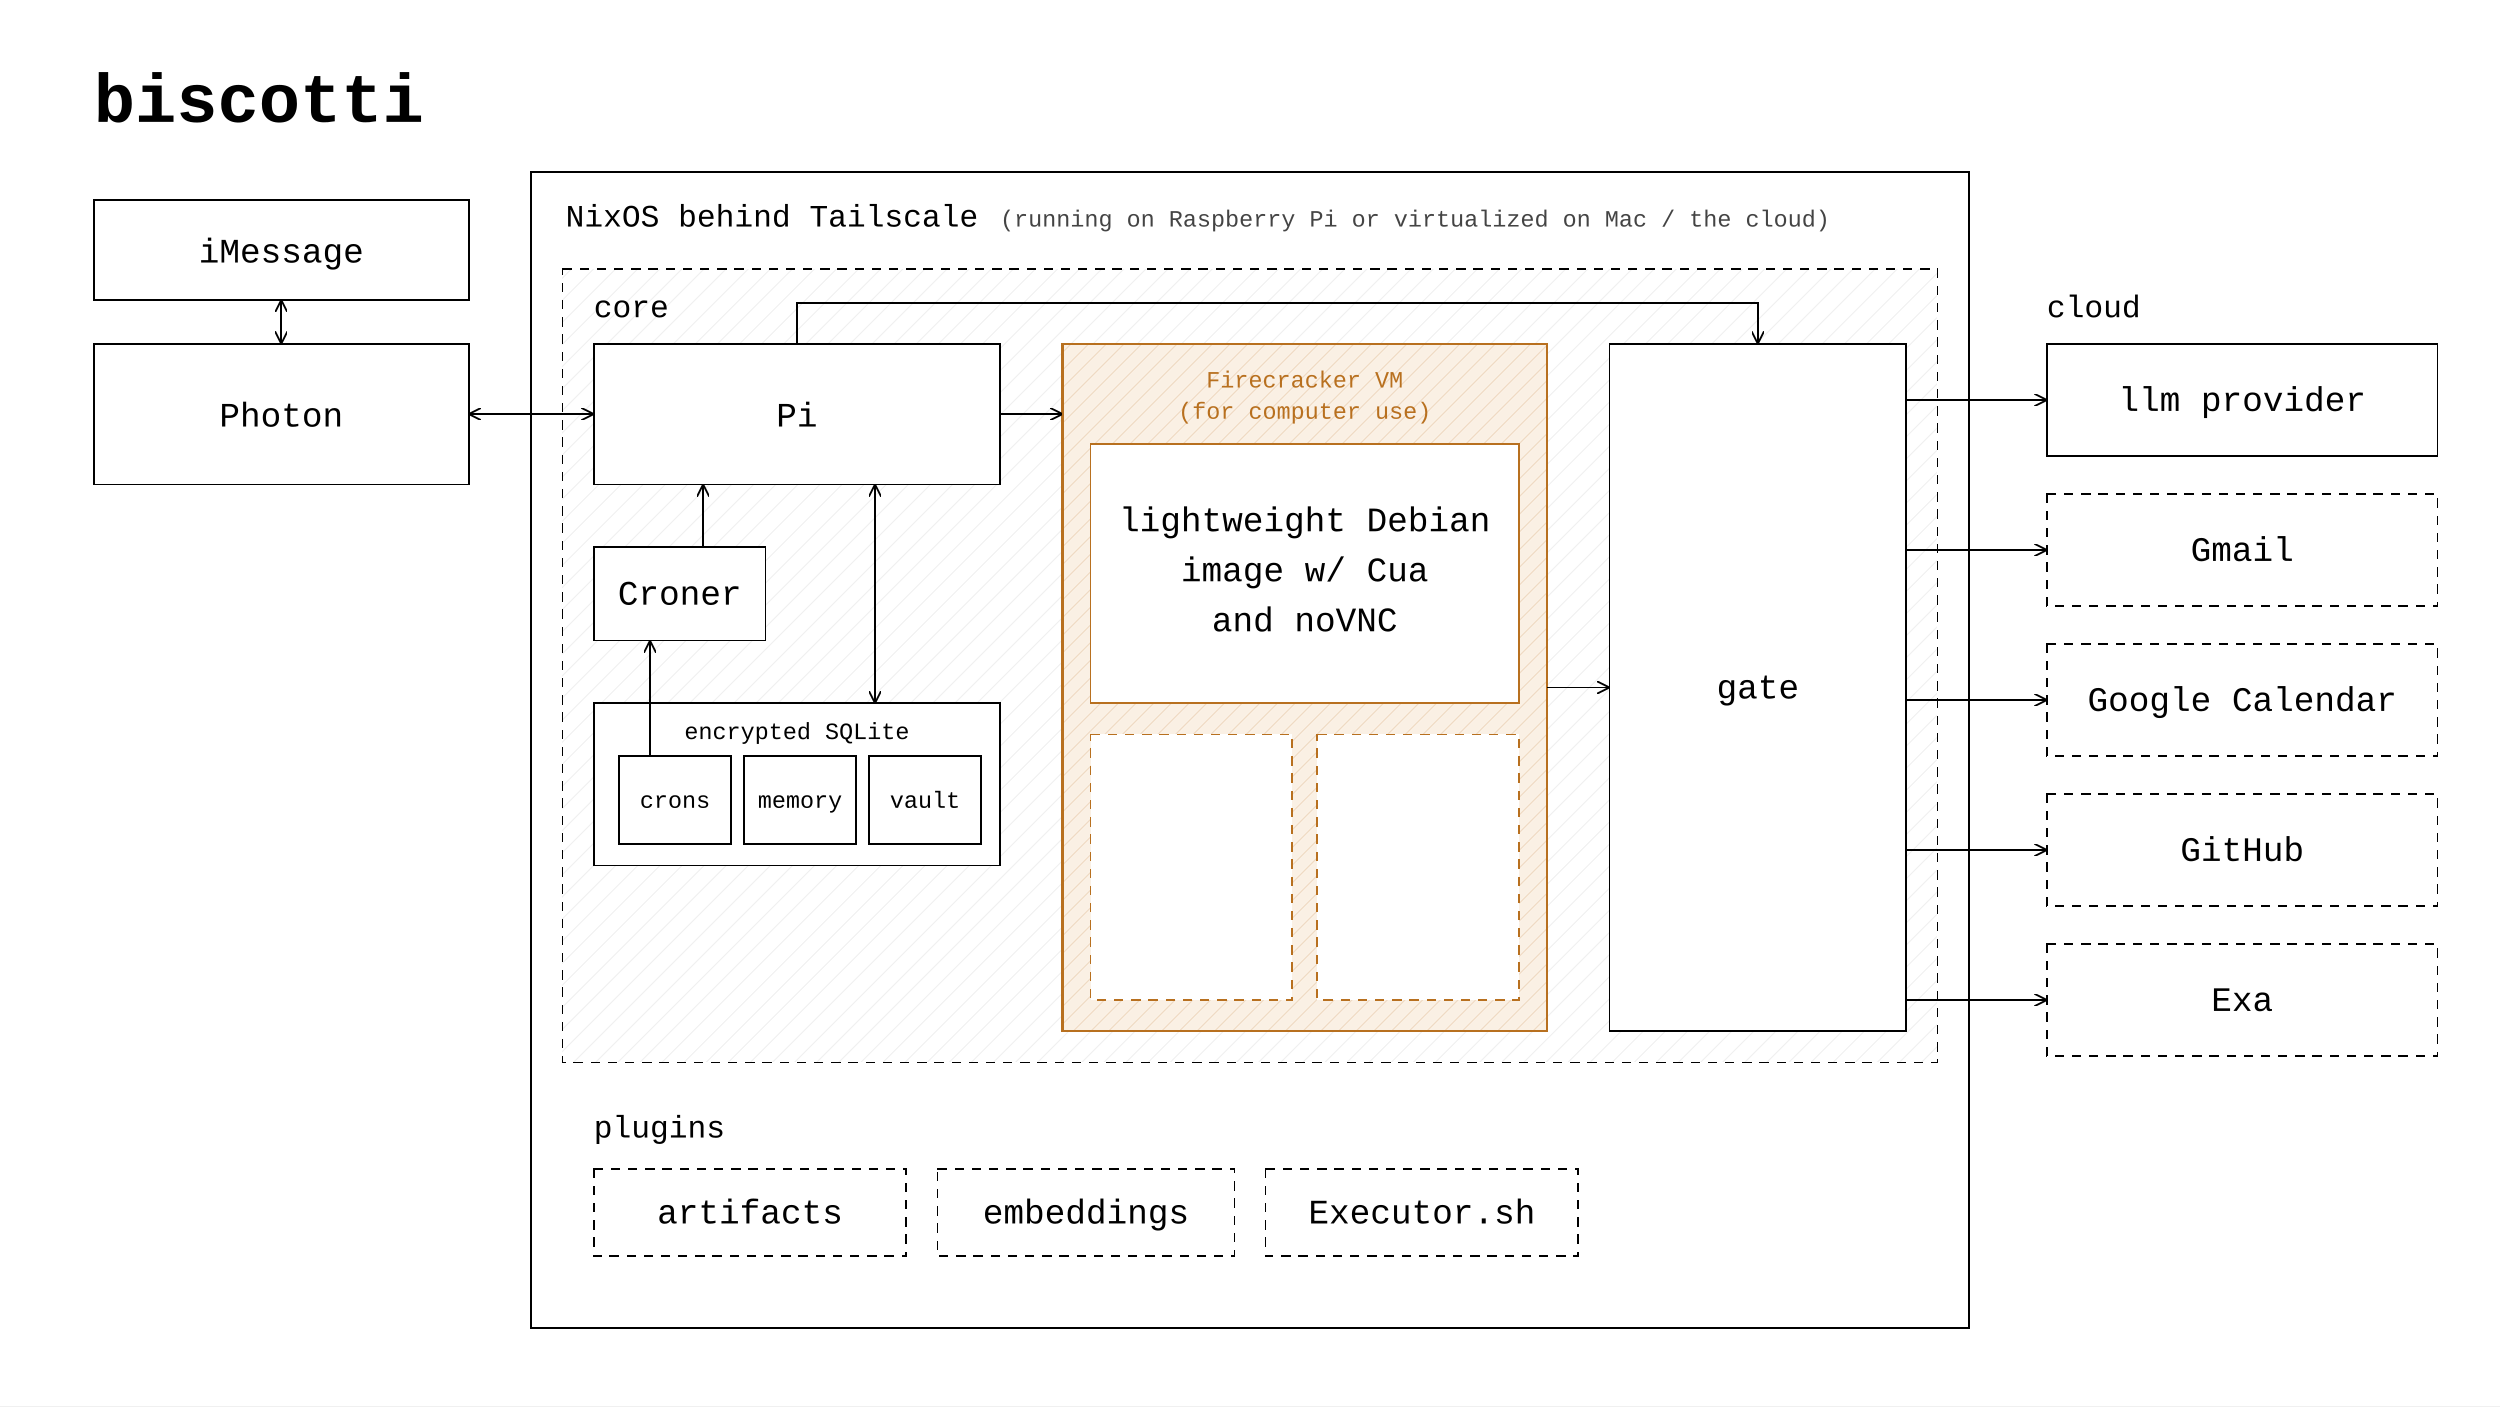
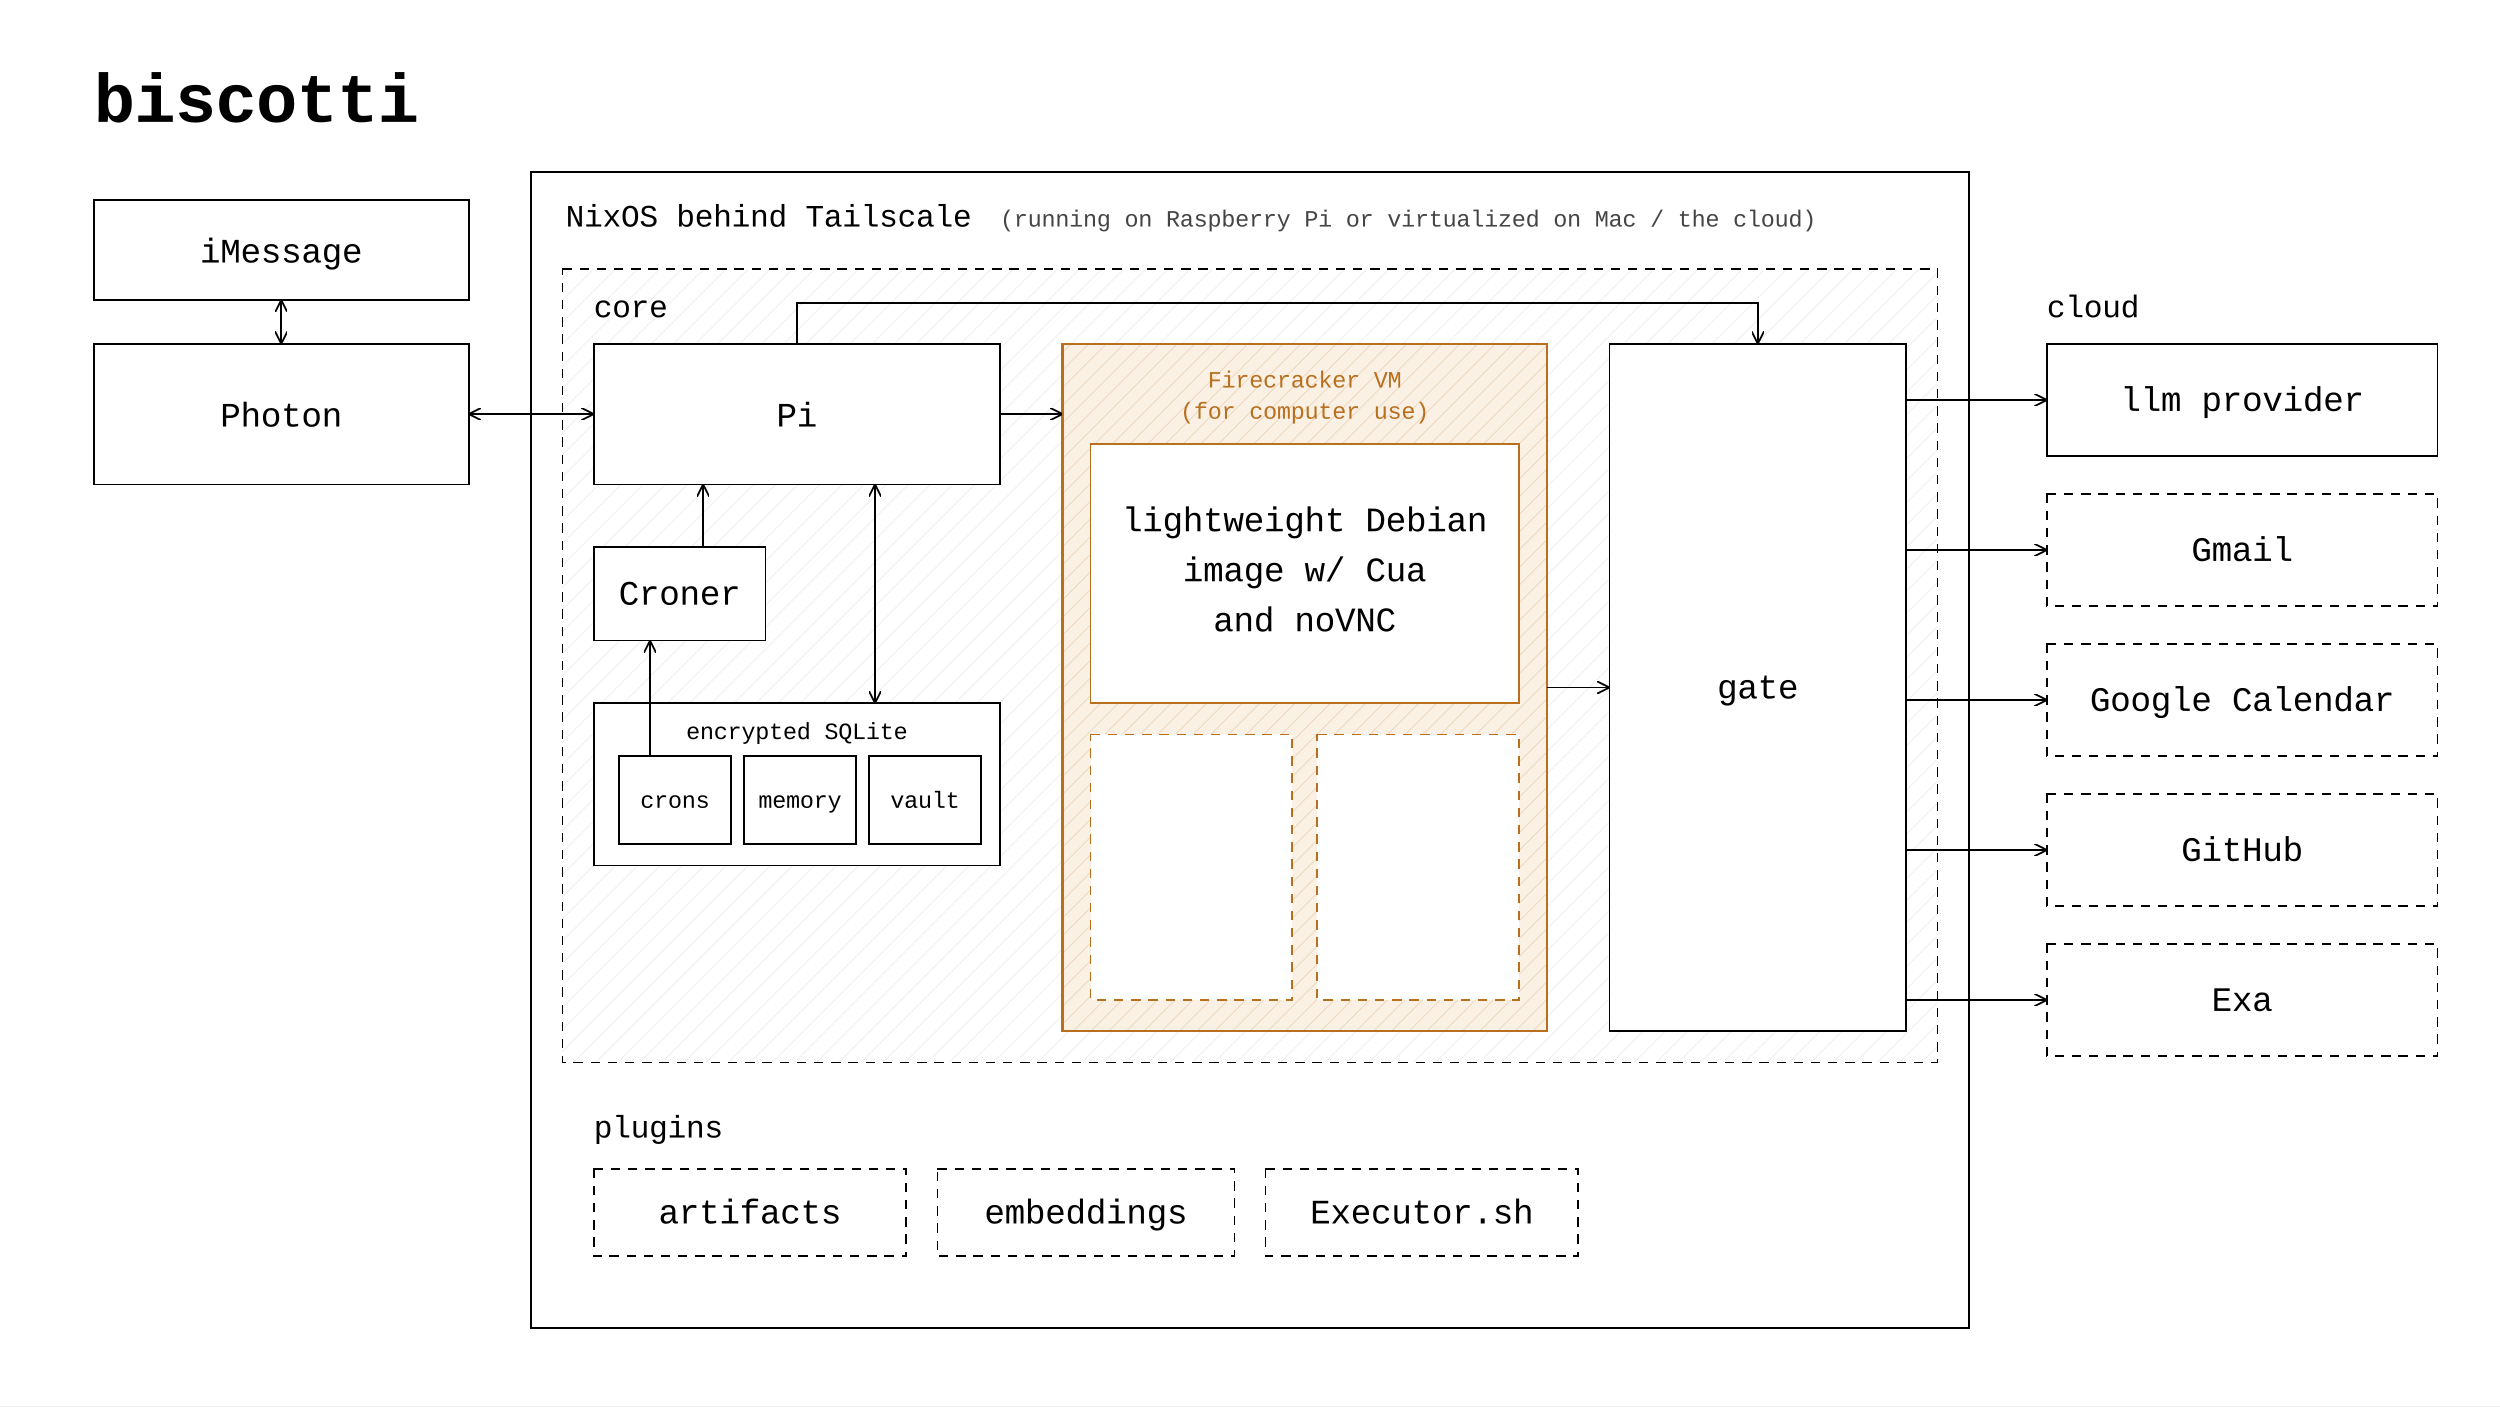
<svg xmlns="http://www.w3.org/2000/svg" viewBox="0 0 1600 900" width="1600" height="900">
  <style>
-     text { font-family: ui-monospace, SFMono-Regular, Menlo, Monaco, Consolas, "Liberation Mono", "Courier New", monospace; fill: #000; }
+     text { font-family: ui-monospace, SFMono-Regular, Menlo, Monaco, Consolas, "Liberation Mono", "Courier New", monospace; letter-spacing: -0.01em; fill: #000; }
    .l { font-size: 22px; text-anchor: middle; }
    .s { font-size: 15px; text-anchor: middle; }
    .h { font-size: 20px; }
    .n { font-size: 15px; fill: #444; }
    rect, path { fill: none; stroke: #000; stroke-width: 1; shape-rendering: crispEdges; }
    rect.b { fill: #fff; }
    .vm { stroke: #b8701f; }
    .fc { fill: #b8701f; }
    .d { stroke-dasharray: 6 5; }
    .w { stroke-width: 1.5; }
  </style>
  <defs>
    <marker id="a" viewBox="0 0 10 10" refX="10" refY="5" markerWidth="8" markerHeight="8" orient="auto-start-reverse">
      <path d="M0 0L10 5L0 10" style="stroke-width: 1.5; shape-rendering: auto" />
    </marker>
    <pattern id="hatch" width="10" height="10" patternUnits="userSpaceOnUse" patternTransform="rotate(45)">
      <path d="M0 0V10" style="stroke: #000; stroke-opacity: 0.08; shape-rendering: auto" />
    </pattern>
    <pattern id="fchatch" width="8" height="8" patternUnits="userSpaceOnUse" patternTransform="rotate(45)">
      <rect width="8" height="8" style="fill: #faf0e4; stroke: none" />
      <path d="M0 0V8" style="stroke: #b8701f; stroke-opacity: 0.22; shape-rendering: auto" />
    </pattern>
  </defs>
  <rect x="0" y="0" width="1600" height="900" style="fill: #fff; stroke: none" />
  <text x="60" y="78" style="font-size: 44px; font-weight: 700">biscotti</text>
  <rect x="60" y="128" width="240" height="64" />
  <text class="l" x="180" y="168">iMessage</text>
  <rect x="60" y="220" width="240" height="90" />
  <text class="l" x="180" y="273">Photon</text>
  <rect class="w" x="340" y="110" width="920" height="740" />
  <text class="h" x="362" y="145">NixOS behind Tailscale</text>
  <text class="n" x="640" y="145">(running on Raspberry Pi or virtualized on Mac / the cloud)</text>
  <rect class="d" x="360" y="172" width="880" height="508" style="fill: url(#hatch)" />
  <text class="h" x="380" y="203">core</text>
  <rect class="b" x="380" y="220" width="260" height="90" />
  <text class="l" x="510" y="273">Pi</text>
  <rect class="b" x="380" y="350" width="110" height="60" />
  <text class="l" x="435" y="387">Croner</text>
  <rect class="b" x="380" y="450" width="260" height="104" />
  <text class="s" x="510" y="473">encrypted SQLite</text>
  <rect class="b" x="396" y="484" width="72" height="56" />
  <text class="s" x="432" y="517">crons</text>
  <rect class="b" x="476" y="484" width="72" height="56" />
  <text class="s" x="512" y="517">memory</text>
  <rect class="b" x="556" y="484" width="72" height="56" />
  <text class="s" x="592" y="517">vault</text>
  <rect class="vm" x="680" y="220" width="310" height="440" style="fill: url(#fchatch); stroke-width: 1.5" />
  <text class="s fc" x="835" y="248">Firecracker VM</text>
  <text class="s fc" x="835" y="268">(for computer use)</text>
  <rect class="b vm" x="698" y="284" width="274" height="166" />
  <text class="l" x="835" y="340">lightweight Debian</text>
  <text class="l" x="835" y="372">image w/ Cua</text>
  <text class="l" x="835" y="404">and noVNC</text>
  <rect class="d b vm" x="698" y="470" width="129" height="170" />
  <rect class="d b vm" x="843" y="470" width="129" height="170" />
  <rect class="b" x="1030" y="220" width="190" height="440" />
  <text class="l" x="1125" y="447">gate</text>
  <text class="h" x="380" y="728">plugins</text>
  <rect class="d" x="380" y="748" width="200" height="56" />
  <text class="l" x="480" y="783">artifacts</text>
  <rect class="d" x="600" y="748" width="190" height="56" />
  <text class="l" x="695" y="783">embeddings</text>
  <rect class="d" x="810" y="748" width="200" height="56" />
  <text class="l" x="910" y="783">Executor.sh</text>
  <text class="h" x="1310" y="203">cloud</text>
  <rect x="1310" y="220" width="250" height="72" />
  <text class="l" x="1435" y="263">llm provider</text>
  <rect class="d" x="1310" y="316" width="250" height="72" />
  <text class="l" x="1435" y="359">Gmail</text>
  <rect class="d" x="1310" y="412" width="250" height="72" />
  <text class="l" x="1435" y="455">Google Calendar</text>
  <rect class="d" x="1310" y="508" width="250" height="72" />
  <text class="l" x="1435" y="551">GitHub</text>
  <rect class="d" x="1310" y="604" width="250" height="72" />
  <text class="l" x="1435" y="647">Exa</text>
  <path d="M180 192V220" marker-start="url(#a)" marker-end="url(#a)" />
  <path d="M300 265H380" marker-start="url(#a)" marker-end="url(#a)" />
  <path d="M416 484V410" marker-end="url(#a)" />
  <path d="M450 350V310" marker-end="url(#a)" />
  <path d="M560 310V450" marker-start="url(#a)" marker-end="url(#a)" />
  <path d="M640 265H680" marker-end="url(#a)" />
  <path d="M510 220V194H1125V220" marker-end="url(#a)" />
  <path d="M990 440H1030" marker-end="url(#a)" />
  <path d="M1220 256H1310" marker-end="url(#a)" />
  <path d="M1220 352H1310" marker-end="url(#a)" />
  <path d="M1220 448H1310" marker-end="url(#a)" />
  <path d="M1220 544H1310" marker-end="url(#a)" />
  <path d="M1220 640H1310" marker-end="url(#a)" />
</svg>
